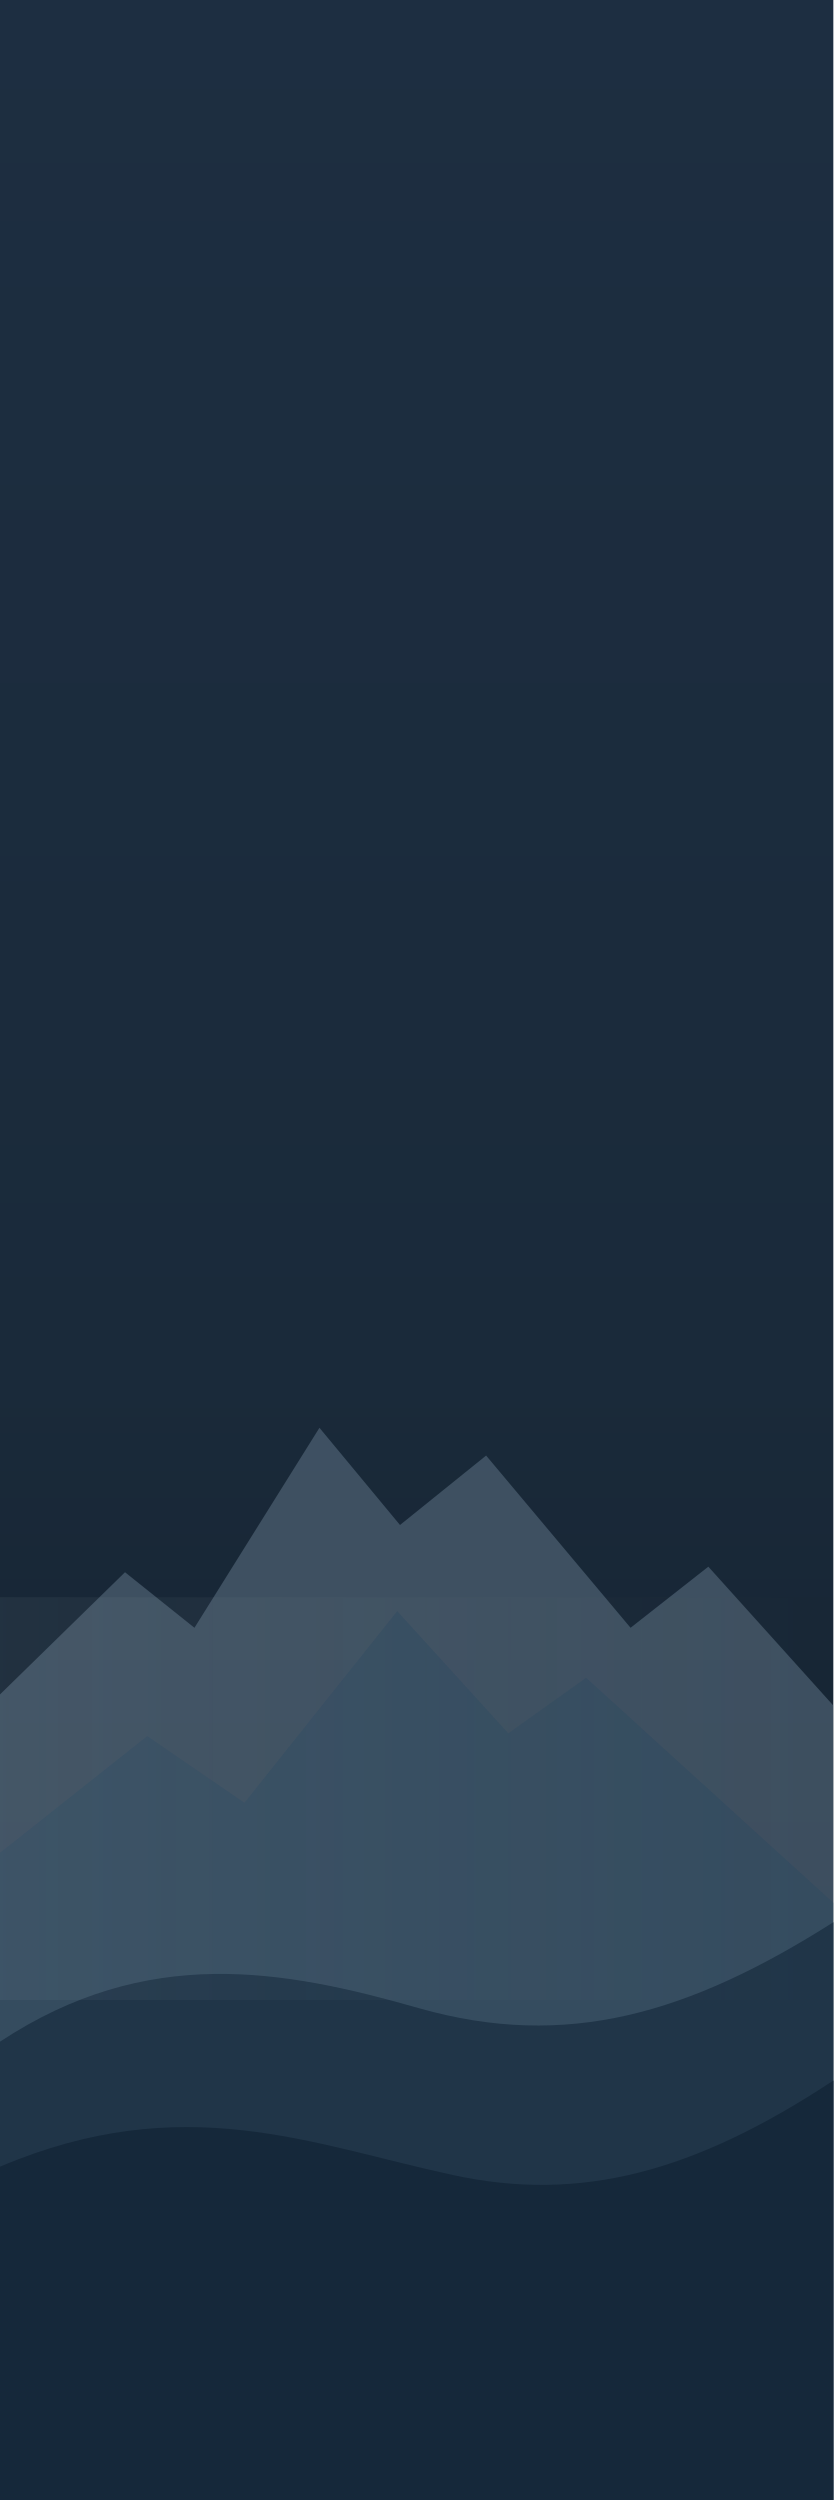
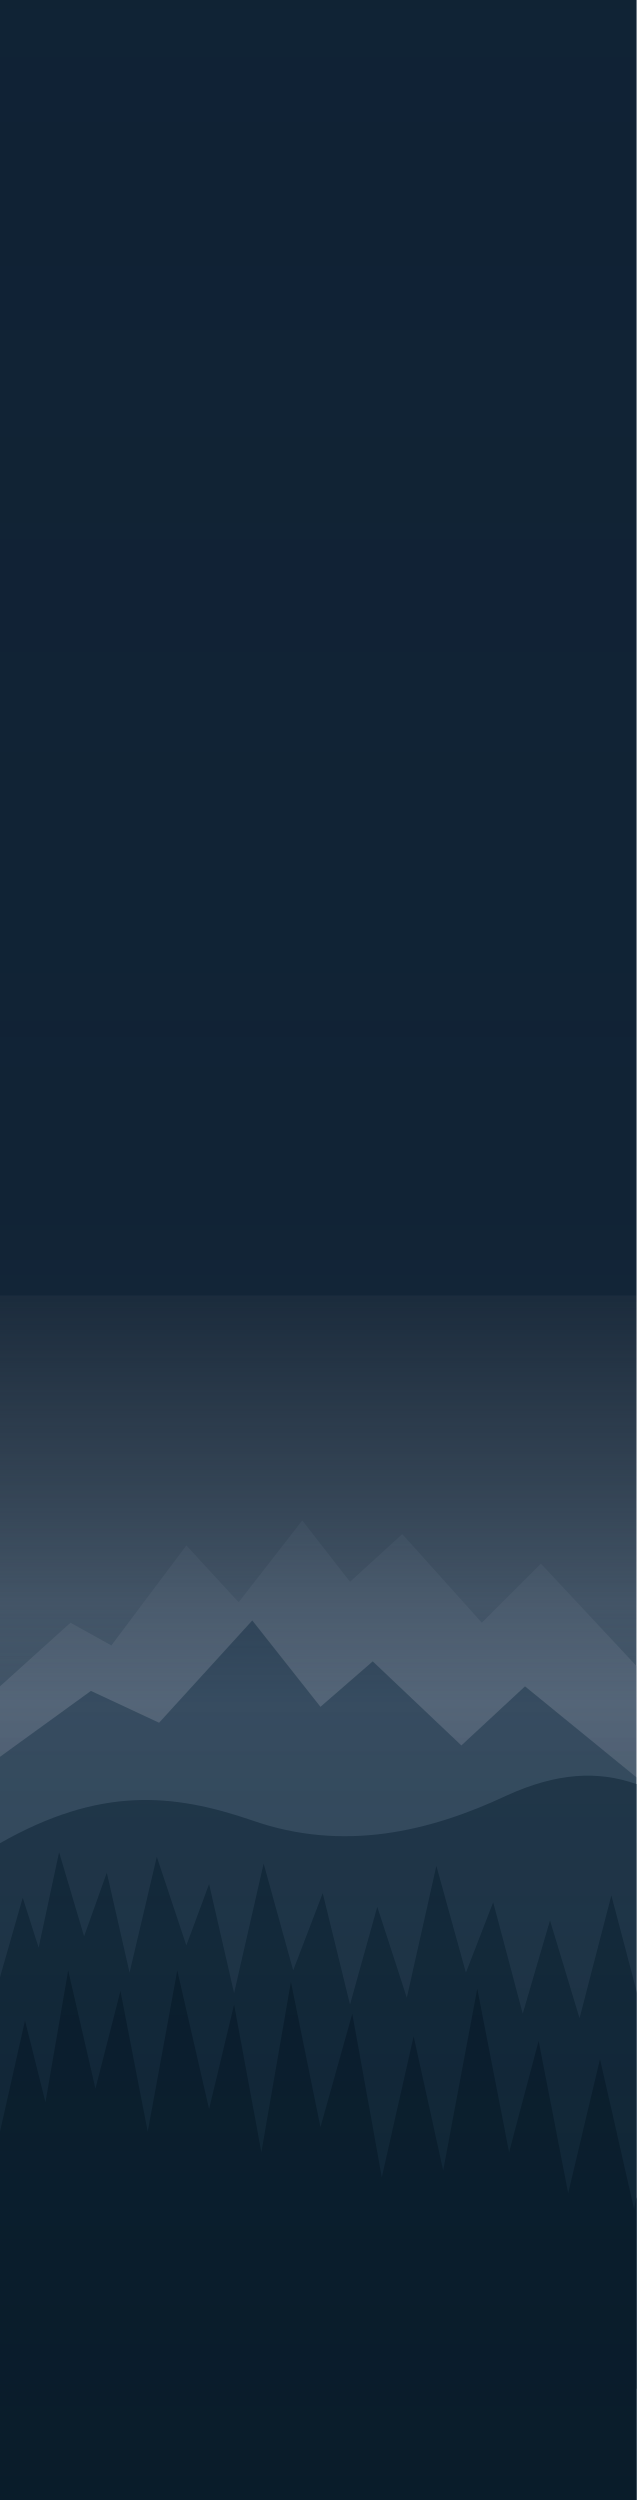
- <svg xmlns="http://www.w3.org/2000/svg" viewBox="0 0 300 900" preserveAspectRatio="xMidYMax slice">
+ <svg xmlns="http://www.w3.org/2000/svg" viewBox="0 0 280 1100" preserveAspectRatio="xMidYMax slice">
  <defs>
-     <linearGradient id="g" x1="0" y1="0" x2="0" y2="1">
-       <stop stop-color="#1d2e41" />
-       <stop offset=".55" stop-color="#1a2a3a" />
-       <stop offset="1" stop-color="#101c28" />
+     <linearGradient id="sky" x1="0" y1="0" x2="0" y2="1">
+       <stop offset="0" stop-color="#17293b" />
+       <stop offset="0.48" stop-color="#1a2d40" />
+       <stop offset="0.64" stop-color="#526579" />
+       <stop offset="0.75" stop-color="#2c4357" />
+       <stop offset="1" stop-color="#0b1d2b" />
    </linearGradient>
-     <linearGradient id="mist">
-       <stop stop-color="#9fb0bf" stop-opacity=".35" />
-       <stop offset="1" stop-color="#71869a" stop-opacity="0" />
+     <linearGradient id="haze" x1="0" y1="0" x2="0" y2="1">
+       <stop stop-color="#d5c6c1" stop-opacity=".42" />
+       <stop offset="1" stop-color="#8ca0b0" stop-opacity="0" />
+     </linearGradient>
+     <linearGradient id="fade" x1="0" y1="0" x2="0" y2="1">
+       <stop offset="0" stop-color="#102234" stop-opacity=".96" />
+       <stop offset=".52" stop-color="#102234" stop-opacity=".88" />
+       <stop offset=".68" stop-color="#102234" stop-opacity=".18" />
+       <stop offset="1" stop-color="#071724" stop-opacity=".42" />
    </linearGradient>
  </defs>
-   <rect width="300" height="900" fill="url(#g)" />
-   <path d="M0 610 45 566l25 20 45-72 29 35 31-25 52 62 28-22 45 50v286H0Z" fill="#5c7183" opacity=".55" />
-   <path d="m0 667 53-42 35 24 55-69 40 44 28-20 89 81v215H0Z" fill="#344b5f" opacity=".9" />
-   <path d="M0 735c53-35 102-26 151-12 53 15 97 2 149-31v208H0Z" fill="#203548" />
-   <path d="M0 780c66-28 112-8 163 3 46 10 87-1 137-34v151H0Z" fill="#15283a" />
-   <path d="M0 575h300v145H0z" fill="url(#mist)" opacity=".22" />
+   <rect width="280" height="1100" fill="url(#sky)" />
+   <rect y="570" width="280" height="210" fill="url(#haze)" />
+   <path d="M0 742 L31 714 L49 724 L82 680 L105 705 L133 669 L154 696 L177 675 L212 714 L238 688 L280 733 L280 1100 L0 1100 Z" fill="#718092" opacity=".66" />
+   <path d="M0 773 L40 744 L70 758 L111 713 L141 751 L164 731 L203 768 L231 742 L280 782 L280 1100 L0 1100 Z" fill="#3c5367" opacity=".92" />
+   <path d="M0 811 C44 786 76 789 111 801 C151 815 189 806 223 790 C245 780 263 779 280 785 L280 1100 L0 1100 Z" fill="#243b4e" />
+   <g fill="#142b3c" opacity=".95">
+     <path d="M0 870 l10-35 7 22 9-42 11 37 10-28 10 44 12-51 13 39 10-27 11 48 13-57 13 47 13-34 12 49 12-43 13 40 13-58 13 47 12-31 13 49 12-41 13 43 14-54 15 57 v160 H0Z" />
+   </g>
+   <g fill="#0b1f2e">
+     <path d="M0 938 l11-49 9 36 10-58 12 52 11-43 12 62 13-71 14 61 11-46 12 65 13-75 13 64 14-50 13 72 14-62 13 59 15-80 14 72 13-49 13 67 14-59 15 66 14-74 16 84 v119 H0Z" />
+   </g>
+   <rect width="280" height="1100" fill="url(#fade)" />
</svg>
